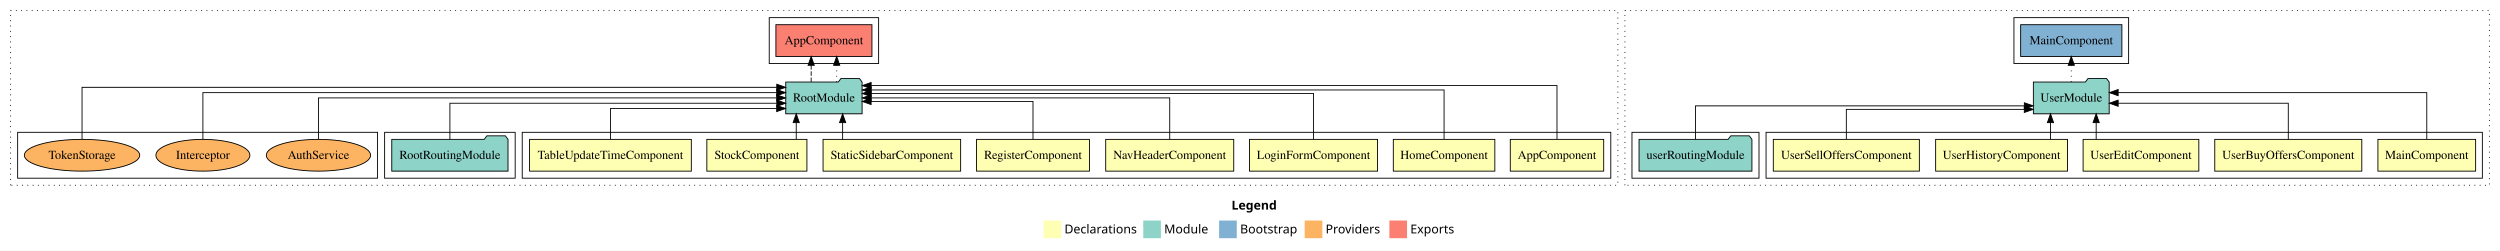
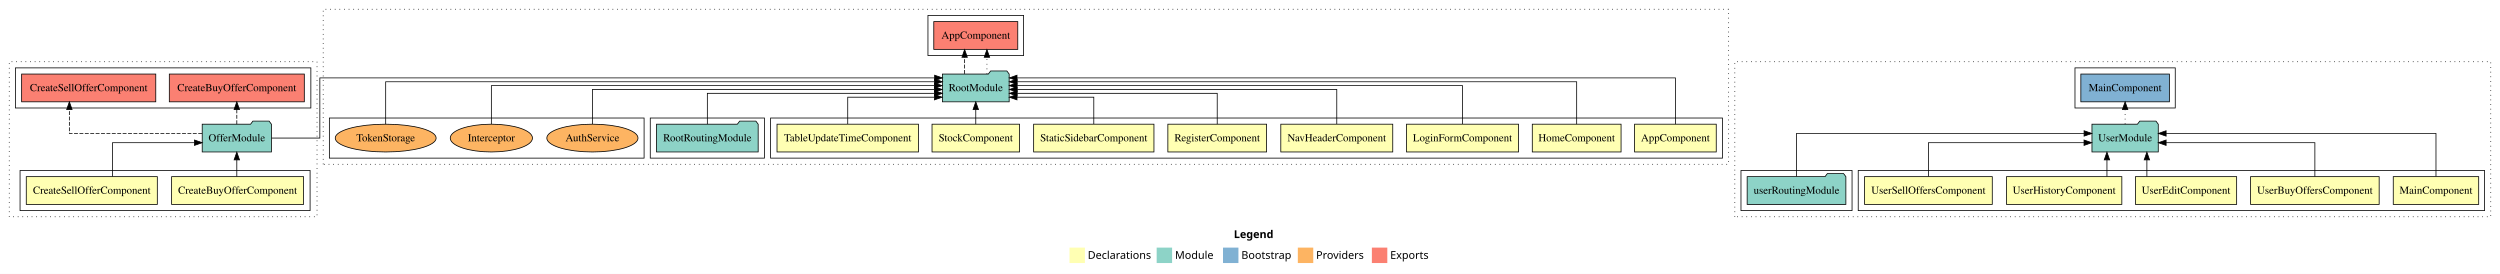
- <svg xmlns="http://www.w3.org/2000/svg" width="2834pt" height="284pt" viewBox="0.00 0.00 2834.00 284.00">
-   <g id="graph0" class="graph" transform="scale(1 1) rotate(0) translate(4 280)">
-     <polygon fill="#ffffff" stroke="transparent" points="-4,4 -4,-280 2830,-280 2830,4 -4,4" />
-     <text text-anchor="start" x="1392.009" y="-42.4" font-family="sans-serif" font-weight="bold" font-size="14.00" fill="#000000">Legend</text>
-     <polygon fill="#ffffb3" stroke="transparent" points="1179,-10 1179,-30 1199,-30 1199,-10 1179,-10" />
-     <text text-anchor="start" x="1202.629" y="-15.4" font-family="sans-serif" font-size="14.00" fill="#000000">  Declarations</text>
-     <polygon fill="#8dd3c7" stroke="transparent" points="1292,-10 1292,-30 1312,-30 1312,-10 1292,-10" />
-     <text text-anchor="start" x="1315.725" y="-15.4" font-family="sans-serif" font-size="14.00" fill="#000000">  Module</text>
-     <polygon fill="#80b1d3" stroke="transparent" points="1378,-10 1378,-30 1398,-30 1398,-10 1378,-10" />
-     <text text-anchor="start" x="1401.781" y="-15.4" font-family="sans-serif" font-size="14.00" fill="#000000">  Bootstrap</text>
-     <polygon fill="#fdb462" stroke="transparent" points="1475,-10 1475,-30 1495,-30 1495,-10 1475,-10" />
-     <text text-anchor="start" x="1498.673" y="-15.4" font-family="sans-serif" font-size="14.00" fill="#000000">  Providers</text>
-     <polygon fill="#fb8072" stroke="transparent" points="1571,-10 1571,-30 1591,-30 1591,-10 1571,-10" />
-     <text text-anchor="start" x="1594.726" y="-15.4" font-family="sans-serif" font-size="14.00" fill="#000000">  Exports</text>
+ <svg xmlns="http://www.w3.org/2000/svg" width="3241pt" height="355pt" viewBox="0.00 0.00 3241.00 355.00">
+   <g id="graph0" class="graph" transform="scale(1 1) rotate(0) translate(4 351)">
+     <polygon fill="#ffffff" stroke="transparent" points="-4,4 -4,-351 3237,-351 3237,4 -4,4" />
+     <text text-anchor="start" x="1595.509" y="-42.4" font-family="sans-serif" font-weight="bold" font-size="14.00" fill="#000000">Legend</text>
+     <polygon fill="#ffffb3" stroke="transparent" points="1382.5,-10 1382.5,-30 1402.5,-30 1402.5,-10 1382.5,-10" />
+     <text text-anchor="start" x="1406.129" y="-15.4" font-family="sans-serif" font-size="14.00" fill="#000000">  Declarations</text>
+     <polygon fill="#8dd3c7" stroke="transparent" points="1495.5,-10 1495.5,-30 1515.5,-30 1515.5,-10 1495.5,-10" />
+     <text text-anchor="start" x="1519.225" y="-15.4" font-family="sans-serif" font-size="14.00" fill="#000000">  Module</text>
+     <polygon fill="#80b1d3" stroke="transparent" points="1581.5,-10 1581.5,-30 1601.5,-30 1601.5,-10 1581.5,-10" />
+     <text text-anchor="start" x="1605.281" y="-15.4" font-family="sans-serif" font-size="14.00" fill="#000000">  Bootstrap</text>
+     <polygon fill="#fdb462" stroke="transparent" points="1678.5,-10 1678.5,-30 1698.5,-30 1698.5,-10 1678.5,-10" />
+     <text text-anchor="start" x="1702.173" y="-15.4" font-family="sans-serif" font-size="14.00" fill="#000000">  Providers</text>
+     <polygon fill="#fb8072" stroke="transparent" points="1774.5,-10 1774.5,-30 1794.5,-30 1794.5,-10 1774.5,-10" />
+     <text text-anchor="start" x="1798.226" y="-15.4" font-family="sans-serif" font-size="14.00" fill="#000000">  Exports</text>
    <g id="clust1" class="cluster">
-       <polygon fill="none" stroke="#000000" stroke-dasharray="1,5" points="8,-70 8,-268 1830,-268 1830,-70 8,-70" />
+       <polygon fill="none" stroke="#000000" stroke-dasharray="1,5" points="8,-70 8,-271 407,-271 407,-70 8,-70" />
    </g>
    <g id="clust2" class="cluster">
-       <polygon fill="none" stroke="#000000" points="588,-78 588,-130 1822,-130 1822,-78 588,-78" />
-     </g>
-     <g id="clust11" class="cluster">
-       <polygon fill="none" stroke="#000000" points="432,-78 432,-130 580,-130 580,-78 432,-78" />
-     </g>
-     <g id="clust12" class="cluster">
-       <polygon fill="none" stroke="#000000" points="868,-208 868,-260 992,-260 992,-208 868,-208" />
-     </g>
-     <g id="clust14" class="cluster">
-       <polygon fill="none" stroke="#000000" points="16,-78 16,-130 424,-130 424,-78 16,-78" />
-     </g>
-     <g id="clust21" class="cluster">
-       <polygon fill="none" stroke="#000000" stroke-dasharray="1,5" points="1838,-70 1838,-268 2818,-268 2818,-70 1838,-70" />
+       <polygon fill="none" stroke="#000000" points="22,-78 22,-130 398,-130 398,-78 22,-78" />
+     </g>
+     <g id="clust6" class="cluster">
+       <polygon fill="none" stroke="#000000" points="16,-211 16,-263 399,-263 399,-211 16,-211" />
+     </g>
+     <g id="clust9" class="cluster">
+       <polygon fill="none" stroke="#000000" stroke-dasharray="1,5" points="415,-138 415,-339 2237,-339 2237,-138 415,-138" />
+     </g>
+     <g id="clust10" class="cluster">
+       <polygon fill="none" stroke="#000000" points="995,-146 995,-198 2229,-198 2229,-146 995,-146" />
+     </g>
+     <g id="clust19" class="cluster">
+       <polygon fill="none" stroke="#000000" points="839,-146 839,-198 987,-198 987,-146 839,-146" />
+     </g>
+     <g id="clust20" class="cluster">
+       <polygon fill="none" stroke="#000000" points="1199,-279 1199,-331 1323,-331 1323,-279 1199,-279" />
    </g>
    <g id="clust22" class="cluster">
-       <polygon fill="none" stroke="#000000" points="1998,-78 1998,-130 2810,-130 2810,-78 1998,-78" />
-     </g>
-     <g id="clust28" class="cluster">
-       <polygon fill="none" stroke="#000000" points="1846,-78 1846,-130 1990,-130 1990,-78 1846,-78" />
+       <polygon fill="none" stroke="#000000" points="423,-146 423,-198 831,-198 831,-146 423,-146" />
+     </g>
+     <g id="clust29" class="cluster">
+       <polygon fill="none" stroke="#000000" stroke-dasharray="1,5" points="2245,-70 2245,-271 3225,-271 3225,-70 2245,-70" />
    </g>
    <g id="clust30" class="cluster">
-       <polygon fill="none" stroke="#000000" points="2279,-208 2279,-260 2409,-260 2409,-208 2279,-208" />
+       <polygon fill="none" stroke="#000000" points="2405,-78 2405,-130 3217,-130 3217,-78 2405,-78" />
+     </g>
+     <g id="clust36" class="cluster">
+       <polygon fill="none" stroke="#000000" points="2253,-78 2253,-130 2397,-130 2397,-78 2253,-78" />
+     </g>
+     <g id="clust38" class="cluster">
+       <polygon fill="none" stroke="#000000" points="2686,-211 2686,-263 2816,-263 2816,-211 2686,-211" />
    </g>
    <g id="node1" class="node">
-       <polygon fill="#ffffb3" stroke="#000000" points="1813.94,-122 1708.06,-122 1708.06,-86 1813.94,-86 1813.94,-122" />
-       <text text-anchor="middle" x="1761" y="-99.8" font-family="Times,serif" font-size="14.00" fill="#000000">AppComponent</text>
+       <polygon fill="#ffffb3" stroke="#000000" points="389.504,-122 218.496,-122 218.496,-86 389.504,-86 389.504,-122" />
+       <text text-anchor="middle" x="304" y="-99.8" font-family="Times,serif" font-size="14.00" fill="#000000">CreateBuyOfferComponent</text>
+     </g>
+     <g id="node3" class="node">
+       <polygon fill="#8dd3c7" stroke="#000000" points="347.853,-190 344.853,-194 323.853,-194 320.853,-190 258.147,-190 258.147,-154 347.853,-154 347.853,-190" />
+       <text text-anchor="middle" x="303" y="-167.8" font-family="Times,serif" font-size="14.00" fill="#000000">OfferModule</text>
+     </g>
+     <g id="edge1" class="edge">
+       <path fill="none" stroke="#000000" d="M303,-122.223C303,-122.223 303,-143.727 303,-143.727" />
+       <polygon fill="#000000" stroke="#000000" points="299.5,-143.727 303,-153.727 306.5,-143.727 299.5,-143.727" />
+     </g>
+     <g id="node2" class="node">
+       <polygon fill="#ffffb3" stroke="#000000" points="199.945,-122 30.055,-122 30.055,-86 199.945,-86 199.945,-122" />
+       <text text-anchor="middle" x="115" y="-99.8" font-family="Times,serif" font-size="14.00" fill="#000000">CreateSellOfferComponent</text>
+     </g>
+     <g id="edge2" class="edge">
+       <path fill="none" stroke="#000000" d="M141.824,-122.267C141.824,-140.555 141.824,-166 141.824,-166 141.824,-166 248.104,-166 248.104,-166" />
+       <polygon fill="#000000" stroke="#000000" points="248.104,-169.5 258.104,-166 248.103,-162.5 248.104,-169.5" />
+     </g>
+     <g id="node4" class="node">
+       <polygon fill="#fb8072" stroke="#000000" points="390.504,-255 215.496,-255 215.496,-219 390.504,-219 390.504,-255" />
+       <text text-anchor="middle" x="303" y="-232.8" font-family="Times,serif" font-size="14.00" fill="#000000">CreateBuyOfferComponent </text>
+     </g>
+     <g id="edge3" class="edge">
+       <path fill="none" stroke="#000000" stroke-dasharray="5,2" d="M303,-190.106C303,-190.106 303,-208.991 303,-208.991" />
+       <polygon fill="#000000" stroke="#000000" points="299.5,-208.991 303,-218.991 306.5,-208.991 299.5,-208.991" />
+     </g>
+     <g id="node5" class="node">
+       <polygon fill="#fb8072" stroke="#000000" points="197.946,-255 24.054,-255 24.054,-219 197.946,-219 197.946,-255" />
+       <text text-anchor="middle" x="111" y="-232.8" font-family="Times,serif" font-size="14.00" fill="#000000">CreateSellOfferComponent </text>
+     </g>
+     <g id="edge4" class="edge">
+       <path fill="none" stroke="#000000" stroke-dasharray="5,2" d="M258.022,-178C194.44,-178 85.926,-178 85.926,-178 85.926,-178 85.926,-208.977 85.926,-208.977" />
+       <polygon fill="#000000" stroke="#000000" points="82.426,-208.977 85.926,-218.977 89.426,-208.977 82.426,-208.977" />
+     </g>
+     <g id="node14" class="node">
+       <polygon fill="#8dd3c7" stroke="#000000" points="1304.277,-255 1301.277,-259 1280.277,-259 1277.277,-255 1217.723,-255 1217.723,-219 1304.277,-219 1304.277,-255" />
+       <text text-anchor="middle" x="1261" y="-232.8" font-family="Times,serif" font-size="14.00" fill="#000000">RootModule</text>
+     </g>
+     <g id="edge13" class="edge">
+       <path fill="none" stroke="#000000" d="M348.029,-172C377.527,-172 410.648,-172 410.648,-172 410.648,-172 410.648,-250 410.648,-250 410.648,-250 1207.662,-250 1207.662,-250" />
+       <polygon fill="#000000" stroke="#000000" points="1207.662,-253.5 1217.662,-250 1207.662,-246.5 1207.662,-253.5" />
+     </g>
+     <g id="node6" class="node">
+       <polygon fill="#ffffb3" stroke="#000000" points="2220.94,-190 2115.06,-190 2115.06,-154 2220.94,-154 2220.94,-190" />
+       <text text-anchor="middle" x="2168" y="-167.8" font-family="Times,serif" font-size="14.00" fill="#000000">AppComponent</text>
+     </g>
+     <g id="edge5" class="edge">
+       <path fill="none" stroke="#000000" d="M2168,-190.091C2168,-213.133 2168,-250 2168,-250 2168,-250 1314.441,-250 1314.441,-250" />
+       <polygon fill="#000000" stroke="#000000" points="1314.441,-246.5 1304.441,-250 1314.441,-253.5 1314.441,-246.5" />
+     </g>
+     <g id="node7" class="node">
+       <polygon fill="#ffffb3" stroke="#000000" points="2097.545,-190 1982.455,-190 1982.455,-154 2097.545,-154 2097.545,-190" />
+       <text text-anchor="middle" x="2040" y="-167.8" font-family="Times,serif" font-size="14.00" fill="#000000">HomeComponent</text>
+     </g>
+     <g id="edge6" class="edge">
+       <path fill="none" stroke="#000000" d="M2040,-190.045C2040,-211.662 2040,-245 2040,-245 2040,-245 1314.552,-245 1314.552,-245" />
+       <polygon fill="#000000" stroke="#000000" points="1314.552,-241.5 1304.552,-245 1314.552,-248.5 1314.552,-241.5" />
+     </g>
+     <g id="node8" class="node">
+       <polygon fill="#ffffb3" stroke="#000000" points="1964.609,-190 1819.391,-190 1819.391,-154 1964.609,-154 1964.609,-190" />
+       <text text-anchor="middle" x="1892" y="-167.8" font-family="Times,serif" font-size="14.00" fill="#000000">LoginFormComponent</text>
+     </g>
+     <g id="edge7" class="edge">
+       <path fill="none" stroke="#000000" d="M1892,-190.223C1892,-210.365 1892,-240 1892,-240 1892,-240 1314.371,-240 1314.371,-240" />
+       <polygon fill="#000000" stroke="#000000" points="1314.371,-236.5 1304.371,-240 1314.371,-243.5 1314.371,-236.5" />
    </g>
    <g id="node9" class="node">
-       <polygon fill="#8dd3c7" stroke="#000000" points="973.277,-187 970.277,-191 949.277,-191 946.277,-187 886.723,-187 886.723,-151 973.277,-151 973.277,-187" />
-       <text text-anchor="middle" x="930" y="-164.8" font-family="Times,serif" font-size="14.00" fill="#000000">RootModule</text>
-     </g>
-     <g id="edge1" class="edge">
-       <path fill="none" stroke="#000000" d="M1761,-122.323C1761,-145.66 1761,-183 1761,-183 1761,-183 983.508,-183 983.508,-183" />
-       <polygon fill="#000000" stroke="#000000" points="983.508,-179.5 973.508,-183 983.508,-186.5 983.508,-179.5" />
-     </g>
-     <g id="node2" class="node">
-       <polygon fill="#ffffb3" stroke="#000000" points="1690.545,-122 1575.455,-122 1575.455,-86 1690.545,-86 1690.545,-122" />
-       <text text-anchor="middle" x="1633" y="-99.8" font-family="Times,serif" font-size="14.00" fill="#000000">HomeComponent</text>
-     </g>
-     <g id="edge2" class="edge">
-       <path fill="none" stroke="#000000" d="M1633,-122.292C1633,-144.206 1633,-178 1633,-178 1633,-178 983.445,-178 983.445,-178" />
-       <polygon fill="#000000" stroke="#000000" points="983.445,-174.5 973.445,-178 983.445,-181.5 983.445,-174.5" />
-     </g>
-     <g id="node3" class="node">
-       <polygon fill="#ffffb3" stroke="#000000" points="1557.609,-122 1412.391,-122 1412.391,-86 1557.609,-86 1557.609,-122" />
-       <text text-anchor="middle" x="1485" y="-99.8" font-family="Times,serif" font-size="14.00" fill="#000000">LoginFormComponent</text>
-     </g>
-     <g id="edge3" class="edge">
-       <path fill="none" stroke="#000000" d="M1485,-122.027C1485,-142.767 1485,-174 1485,-174 1485,-174 983.55,-174 983.55,-174" />
-       <polygon fill="#000000" stroke="#000000" points="983.55,-170.5 973.55,-174 983.55,-177.5 983.55,-170.5" />
-     </g>
-     <g id="node4" class="node">
-       <polygon fill="#ffffb3" stroke="#000000" points="1394.565,-122 1249.435,-122 1249.435,-86 1394.565,-86 1394.565,-122" />
-       <text text-anchor="middle" x="1322" y="-99.8" font-family="Times,serif" font-size="14.00" fill="#000000">NavHeaderComponent</text>
-     </g>
-     <g id="edge4" class="edge">
-       <path fill="none" stroke="#000000" d="M1322,-122.106C1322,-141.339 1322,-169 1322,-169 1322,-169 983.449,-169 983.449,-169" />
-       <polygon fill="#000000" stroke="#000000" points="983.449,-165.5 973.449,-169 983.449,-172.5 983.449,-165.5" />
-     </g>
-     <g id="node5" class="node">
-       <polygon fill="#ffffb3" stroke="#000000" points="1230.985,-122 1103.015,-122 1103.015,-86 1230.985,-86 1230.985,-122" />
-       <text text-anchor="middle" x="1167" y="-99.8" font-family="Times,serif" font-size="14.00" fill="#000000">RegisterComponent</text>
-     </g>
-     <g id="edge5" class="edge">
-       <path fill="none" stroke="#000000" d="M1167,-122.302C1167,-140.27 1167,-165 1167,-165 1167,-165 983.47,-165 983.47,-165" />
-       <polygon fill="#000000" stroke="#000000" points="983.47,-161.5 973.47,-165 983.469,-168.5 983.47,-161.5" />
-     </g>
-     <g id="node6" class="node">
-       <polygon fill="#ffffb3" stroke="#000000" points="1084.979,-122 929.021,-122 929.021,-86 1084.979,-86 1084.979,-122" />
-       <text text-anchor="middle" x="1007" y="-99.8" font-family="Times,serif" font-size="14.00" fill="#000000">StaticSidebarComponent</text>
-     </g>
-     <g id="edge6" class="edge">
-       <path fill="none" stroke="#000000" d="M951.199,-122.106C951.199,-122.106 951.199,-140.991 951.199,-140.991" />
-       <polygon fill="#000000" stroke="#000000" points="947.7,-140.991 951.199,-150.991 954.7,-140.991 947.7,-140.991" />
-     </g>
-     <g id="node7" class="node">
-       <polygon fill="#ffffb3" stroke="#000000" points="910.72,-122 797.28,-122 797.28,-86 910.72,-86 910.72,-122" />
-       <text text-anchor="middle" x="854" y="-99.8" font-family="Times,serif" font-size="14.00" fill="#000000">StockComponent</text>
-     </g>
-     <g id="edge7" class="edge">
-       <path fill="none" stroke="#000000" d="M898.611,-122.106C898.611,-122.106 898.611,-140.991 898.611,-140.991" />
-       <polygon fill="#000000" stroke="#000000" points="895.111,-140.991 898.611,-150.991 902.111,-140.991 895.111,-140.991" />
-     </g>
-     <g id="node8" class="node">
-       <polygon fill="#ffffb3" stroke="#000000" points="779.68,-122 596.32,-122 596.32,-86 779.68,-86 779.68,-122" />
-       <text text-anchor="middle" x="688" y="-99.8" font-family="Times,serif" font-size="14.00" fill="#000000">TableUpdateTimeComponent</text>
+       <polygon fill="#ffffb3" stroke="#000000" points="1801.565,-190 1656.435,-190 1656.435,-154 1801.565,-154 1801.565,-190" />
+       <text text-anchor="middle" x="1729" y="-167.8" font-family="Times,serif" font-size="14.00" fill="#000000">NavHeaderComponent</text>
    </g>
    <g id="edge8" class="edge">
-       <path fill="none" stroke="#000000" d="M688,-122.24C688,-137.571 688,-157 688,-157 688,-157 876.456,-157 876.456,-157" />
-       <polygon fill="#000000" stroke="#000000" points="876.456,-160.5 886.456,-157 876.456,-153.5 876.456,-160.5" />
+       <path fill="none" stroke="#000000" d="M1729,-190.222C1729,-208.828 1729,-235 1729,-235 1729,-235 1314.608,-235 1314.608,-235" />
+       <polygon fill="#000000" stroke="#000000" points="1314.608,-231.5 1304.608,-235 1314.608,-238.5 1314.608,-231.5" />
+     </g>
+     <g id="node10" class="node">
+       <polygon fill="#ffffb3" stroke="#000000" points="1637.985,-190 1510.015,-190 1510.015,-154 1637.985,-154 1637.985,-190" />
+       <text text-anchor="middle" x="1574" y="-167.8" font-family="Times,serif" font-size="14.00" fill="#000000">RegisterComponent</text>
+     </g>
+     <g id="edge9" class="edge">
+       <path fill="none" stroke="#000000" d="M1574,-190.034C1574,-207.06 1574,-230 1574,-230 1574,-230 1314.521,-230 1314.521,-230" />
+       <polygon fill="#000000" stroke="#000000" points="1314.521,-226.5 1304.521,-230 1314.521,-233.5 1314.521,-226.5" />
    </g>
    <g id="node11" class="node">
-       <polygon fill="#fb8072" stroke="#000000" points="984.439,-252 875.561,-252 875.561,-216 984.439,-216 984.439,-252" />
-       <text text-anchor="middle" x="930" y="-229.8" font-family="Times,serif" font-size="14.00" fill="#000000">AppComponent </text>
+       <polygon fill="#ffffb3" stroke="#000000" points="1491.979,-190 1336.021,-190 1336.021,-154 1491.979,-154 1491.979,-190" />
+       <text text-anchor="middle" x="1414" y="-167.8" font-family="Times,serif" font-size="14.00" fill="#000000">StaticSidebarComponent</text>
    </g>
    <g id="edge10" class="edge">
-       <path fill="none" stroke="#000000" stroke-dasharray="5,2" d="M915.537,-187.106C915.537,-187.106 915.537,-205.991 915.537,-205.991" />
-       <polygon fill="#000000" stroke="#000000" points="912.037,-205.991 915.537,-215.991 919.037,-205.991 912.037,-205.991" />
+       <path fill="none" stroke="#000000" d="M1414,-190.24C1414,-205.571 1414,-225 1414,-225 1414,-225 1314.434,-225 1314.434,-225" />
+       <polygon fill="#000000" stroke="#000000" points="1314.434,-221.5 1304.434,-225 1314.434,-228.5 1314.434,-221.5" />
+     </g>
+     <g id="node12" class="node">
+       <polygon fill="#ffffb3" stroke="#000000" points="1317.72,-190 1204.28,-190 1204.28,-154 1317.72,-154 1317.72,-190" />
+       <text text-anchor="middle" x="1261" y="-167.8" font-family="Times,serif" font-size="14.00" fill="#000000">StockComponent</text>
    </g>
    <g id="edge11" class="edge">
-       <path fill="none" stroke="#000000" stroke-dasharray="1,5" d="M944.463,-187.106C944.463,-187.106 944.463,-205.991 944.463,-205.991" />
-       <polygon fill="#000000" stroke="#000000" points="940.963,-205.991 944.463,-215.991 947.963,-205.991 940.963,-205.991" />
-     </g>
-     <g id="node10" class="node">
-       <polygon fill="#8dd3c7" stroke="#000000" points="571.895,-122 568.895,-126 547.895,-126 544.895,-122 440.105,-122 440.105,-86 571.895,-86 571.895,-122" />
-       <text text-anchor="middle" x="506" y="-99.8" font-family="Times,serif" font-size="14.00" fill="#000000">RootRoutingModule</text>
-     </g>
-     <g id="edge9" class="edge">
-       <path fill="none" stroke="#000000" d="M506,-122.022C506,-139.373 506,-163 506,-163 506,-163 876.617,-163 876.617,-163" />
-       <polygon fill="#000000" stroke="#000000" points="876.617,-166.5 886.617,-163 876.617,-159.5 876.617,-166.5" />
-     </g>
-     <g id="node12" class="node">
-       <ellipse fill="#fdb462" stroke="#000000" cx="357" cy="-104" rx="59.108" ry="18" />
-       <text text-anchor="middle" x="357" y="-99.8" font-family="Times,serif" font-size="14.00" fill="#000000">AuthService</text>
+       <path fill="none" stroke="#000000" d="M1261,-190.106C1261,-190.106 1261,-208.991 1261,-208.991" />
+       <polygon fill="#000000" stroke="#000000" points="1257.5,-208.991 1261,-218.991 1264.5,-208.991 1257.5,-208.991" />
+     </g>
+     <g id="node13" class="node">
+       <polygon fill="#ffffb3" stroke="#000000" points="1186.68,-190 1003.32,-190 1003.32,-154 1186.68,-154 1186.68,-190" />
+       <text text-anchor="middle" x="1095" y="-167.8" font-family="Times,serif" font-size="14.00" fill="#000000">TableUpdateTimeComponent</text>
    </g>
    <g id="edge12" class="edge">
-       <path fill="none" stroke="#000000" d="M357,-122.106C357,-141.339 357,-169 357,-169 357,-169 876.462,-169 876.462,-169" />
-       <polygon fill="#000000" stroke="#000000" points="876.462,-172.5 886.462,-169 876.462,-165.5 876.462,-172.5" />
-     </g>
-     <g id="node13" class="node">
-       <ellipse fill="#fdb462" stroke="#000000" cx="226" cy="-104" rx="53.288" ry="18" />
-       <text text-anchor="middle" x="226" y="-99.8" font-family="Times,serif" font-size="14.00" fill="#000000">Interceptor</text>
-     </g>
-     <g id="edge13" class="edge">
-       <path fill="none" stroke="#000000" d="M226,-122.284C226,-143.321 226,-175 226,-175 226,-175 876.493,-175 876.493,-175" />
-       <polygon fill="#000000" stroke="#000000" points="876.493,-178.5 886.493,-175 876.493,-171.5 876.493,-178.5" />
-     </g>
-     <g id="node14" class="node">
-       <ellipse fill="#fdb462" stroke="#000000" cx="89" cy="-104" rx="65.411" ry="18" />
-       <text text-anchor="middle" x="89" y="-99.8" font-family="Times,serif" font-size="14.00" fill="#000000">TokenStorage</text>
+       <path fill="none" stroke="#000000" d="M1095,-190.24C1095,-205.571 1095,-225 1095,-225 1095,-225 1207.386,-225 1207.386,-225" />
+       <polygon fill="#000000" stroke="#000000" points="1207.386,-228.5 1217.386,-225 1207.385,-221.5 1207.386,-228.5" />
+     </g>
+     <g id="node16" class="node">
+       <polygon fill="#fb8072" stroke="#000000" points="1315.439,-323 1206.561,-323 1206.561,-287 1315.439,-287 1315.439,-323" />
+       <text text-anchor="middle" x="1261" y="-300.8" font-family="Times,serif" font-size="14.00" fill="#000000">AppComponent </text>
+     </g>
+     <g id="edge15" class="edge">
+       <path fill="none" stroke="#000000" stroke-dasharray="5,2" d="M1246.537,-255.223C1246.537,-255.223 1246.537,-276.727 1246.537,-276.727" />
+       <polygon fill="#000000" stroke="#000000" points="1243.037,-276.727 1246.537,-286.727 1250.037,-276.727 1243.037,-276.727" />
+     </g>
+     <g id="edge16" class="edge">
+       <path fill="none" stroke="#000000" stroke-dasharray="1,5" d="M1275.463,-255.223C1275.463,-255.223 1275.463,-276.727 1275.463,-276.727" />
+       <polygon fill="#000000" stroke="#000000" points="1271.963,-276.727 1275.463,-286.727 1278.963,-276.727 1271.963,-276.727" />
+     </g>
+     <g id="node15" class="node">
+       <polygon fill="#8dd3c7" stroke="#000000" points="978.895,-190 975.895,-194 954.895,-194 951.895,-190 847.105,-190 847.105,-154 978.895,-154 978.895,-190" />
+       <text text-anchor="middle" x="913" y="-167.8" font-family="Times,serif" font-size="14.00" fill="#000000">RootRoutingModule</text>
    </g>
    <g id="edge14" class="edge">
-       <path fill="none" stroke="#000000" d="M89,-122.248C89,-145.018 89,-181 89,-181 89,-181 876.555,-181 876.555,-181" />
-       <polygon fill="#000000" stroke="#000000" points="876.555,-184.5 886.555,-181 876.555,-177.5 876.555,-184.5" />
-     </g>
-     <g id="node15" class="node">
-       <polygon fill="#ffffb3" stroke="#000000" points="2802.382,-122 2691.618,-122 2691.618,-86 2802.382,-86 2802.382,-122" />
-       <text text-anchor="middle" x="2747" y="-99.8" font-family="Times,serif" font-size="14.00" fill="#000000">MainComponent</text>
+       <path fill="none" stroke="#000000" d="M913,-190.034C913,-207.06 913,-230 913,-230 913,-230 1207.629,-230 1207.629,-230" />
+       <polygon fill="#000000" stroke="#000000" points="1207.629,-233.5 1217.629,-230 1207.629,-226.5 1207.629,-233.5" />
+     </g>
+     <g id="node17" class="node">
+       <ellipse fill="#fdb462" stroke="#000000" cx="764" cy="-172" rx="59.108" ry="18" />
+       <text text-anchor="middle" x="764" y="-167.8" font-family="Times,serif" font-size="14.00" fill="#000000">AuthService</text>
+     </g>
+     <g id="edge17" class="edge">
+       <path fill="none" stroke="#000000" d="M764,-190.222C764,-208.828 764,-235 764,-235 764,-235 1207.33,-235 1207.33,-235" />
+       <polygon fill="#000000" stroke="#000000" points="1207.33,-238.5 1217.33,-235 1207.33,-231.5 1207.33,-238.5" />
+     </g>
+     <g id="node18" class="node">
+       <ellipse fill="#fdb462" stroke="#000000" cx="633" cy="-172" rx="53.288" ry="18" />
+       <text text-anchor="middle" x="633" y="-167.8" font-family="Times,serif" font-size="14.00" fill="#000000">Interceptor</text>
+     </g>
+     <g id="edge18" class="edge">
+       <path fill="none" stroke="#000000" d="M633,-190.223C633,-210.365 633,-240 633,-240 633,-240 1207.339,-240 1207.339,-240" />
+       <polygon fill="#000000" stroke="#000000" points="1207.339,-243.5 1217.339,-240 1207.339,-236.5 1207.339,-243.5" />
+     </g>
+     <g id="node19" class="node">
+       <ellipse fill="#fdb462" stroke="#000000" cx="496" cy="-172" rx="65.411" ry="18" />
+       <text text-anchor="middle" x="496" y="-167.8" font-family="Times,serif" font-size="14.00" fill="#000000">TokenStorage</text>
+     </g>
+     <g id="edge19" class="edge">
+       <path fill="none" stroke="#000000" d="M496,-190.045C496,-211.662 496,-245 496,-245 496,-245 1207.678,-245 1207.678,-245" />
+       <polygon fill="#000000" stroke="#000000" points="1207.678,-248.5 1217.678,-245 1207.678,-241.5 1207.678,-248.5" />
    </g>
    <g id="node20" class="node">
-       <polygon fill="#8dd3c7" stroke="#000000" points="2386.976,-187 2383.976,-191 2362.976,-191 2359.976,-187 2301.024,-187 2301.024,-151 2386.976,-151 2386.976,-187" />
-       <text text-anchor="middle" x="2344" y="-164.8" font-family="Times,serif" font-size="14.00" fill="#000000">UserModule</text>
-     </g>
-     <g id="edge15" class="edge">
-       <path fill="none" stroke="#000000" d="M2747,-122.284C2747,-143.321 2747,-175 2747,-175 2747,-175 2397.128,-175 2397.128,-175" />
-       <polygon fill="#000000" stroke="#000000" points="2397.128,-171.5 2387.128,-175 2397.128,-178.5 2397.128,-171.5" />
-     </g>
-     <g id="node16" class="node">
-       <polygon fill="#ffffb3" stroke="#000000" points="2673.343,-122 2506.657,-122 2506.657,-86 2673.343,-86 2673.343,-122" />
-       <text text-anchor="middle" x="2590" y="-99.8" font-family="Times,serif" font-size="14.00" fill="#000000">UserBuyOffersComponent</text>
-     </g>
-     <g id="edge16" class="edge">
-       <path fill="none" stroke="#000000" d="M2590,-122.022C2590,-139.373 2590,-163 2590,-163 2590,-163 2397.131,-163 2397.131,-163" />
-       <polygon fill="#000000" stroke="#000000" points="2397.131,-159.5 2387.131,-163 2397.131,-166.5 2397.131,-159.5" />
-     </g>
-     <g id="node17" class="node">
-       <polygon fill="#ffffb3" stroke="#000000" points="2488.593,-122 2357.407,-122 2357.407,-86 2488.593,-86 2488.593,-122" />
-       <text text-anchor="middle" x="2423" y="-99.8" font-family="Times,serif" font-size="14.00" fill="#000000">UserEditComponent</text>
-     </g>
-     <g id="edge17" class="edge">
-       <path fill="none" stroke="#000000" d="M2372.221,-122.106C2372.221,-122.106 2372.221,-140.991 2372.221,-140.991" />
-       <polygon fill="#000000" stroke="#000000" points="2368.721,-140.991 2372.221,-150.991 2375.721,-140.991 2368.721,-140.991" />
-     </g>
-     <g id="node18" class="node">
-       <polygon fill="#ffffb3" stroke="#000000" points="2339.752,-122 2190.248,-122 2190.248,-86 2339.752,-86 2339.752,-122" />
-       <text text-anchor="middle" x="2265" y="-99.8" font-family="Times,serif" font-size="14.00" fill="#000000">UserHistoryComponent</text>
-     </g>
-     <g id="edge18" class="edge">
-       <path fill="none" stroke="#000000" d="M2320.444,-122.106C2320.444,-122.106 2320.444,-140.991 2320.444,-140.991" />
-       <polygon fill="#000000" stroke="#000000" points="2316.944,-140.991 2320.444,-150.991 2323.944,-140.991 2316.944,-140.991" />
-     </g>
-     <g id="node19" class="node">
-       <polygon fill="#ffffb3" stroke="#000000" points="2171.785,-122 2006.215,-122 2006.215,-86 2171.785,-86 2171.785,-122" />
-       <text text-anchor="middle" x="2089" y="-99.8" font-family="Times,serif" font-size="14.00" fill="#000000">UserSellOffersComponent</text>
-     </g>
-     <g id="edge19" class="edge">
-       <path fill="none" stroke="#000000" d="M2089,-122.187C2089,-137.182 2089,-156 2089,-156 2089,-156 2290.743,-156 2290.743,-156" />
-       <polygon fill="#000000" stroke="#000000" points="2290.743,-159.5 2300.743,-156 2290.743,-152.5 2290.743,-159.5" />
+       <polygon fill="#ffffb3" stroke="#000000" points="3209.382,-122 3098.618,-122 3098.618,-86 3209.382,-86 3209.382,-122" />
+       <text text-anchor="middle" x="3154" y="-99.8" font-family="Times,serif" font-size="14.00" fill="#000000">MainComponent</text>
+     </g>
+     <g id="node25" class="node">
+       <polygon fill="#8dd3c7" stroke="#000000" points="2793.976,-190 2790.976,-194 2769.976,-194 2766.976,-190 2708.024,-190 2708.024,-154 2793.976,-154 2793.976,-190" />
+       <text text-anchor="middle" x="2751" y="-167.8" font-family="Times,serif" font-size="14.00" fill="#000000">UserModule</text>
+     </g>
+     <g id="edge20" class="edge">
+       <path fill="none" stroke="#000000" d="M3154,-122.292C3154,-144.206 3154,-178 3154,-178 3154,-178 2804.128,-178 2804.128,-178" />
+       <polygon fill="#000000" stroke="#000000" points="2804.128,-174.5 2794.128,-178 2804.128,-181.5 2804.128,-174.5" />
+     </g>
+     <g id="node21" class="node">
+       <polygon fill="#ffffb3" stroke="#000000" points="3080.343,-122 2913.657,-122 2913.657,-86 3080.343,-86 3080.343,-122" />
+       <text text-anchor="middle" x="2997" y="-99.8" font-family="Times,serif" font-size="14.00" fill="#000000">UserBuyOffersComponent</text>
+     </g>
+     <g id="edge21" class="edge">
+       <path fill="none" stroke="#000000" d="M2997,-122.267C2997,-140.555 2997,-166 2997,-166 2997,-166 2804.131,-166 2804.131,-166" />
+       <polygon fill="#000000" stroke="#000000" points="2804.131,-162.5 2794.131,-166 2804.131,-169.5 2804.131,-162.5" />
    </g>
    <g id="node22" class="node">
-       <polygon fill="#80b1d3" stroke="#000000" points="2401.383,-252 2286.617,-252 2286.617,-216 2401.383,-216 2401.383,-252" />
-       <text text-anchor="middle" x="2344" y="-229.8" font-family="Times,serif" font-size="14.00" fill="#000000">MainComponent </text>
-     </g>
-     <g id="edge21" class="edge">
-       <path fill="none" stroke="#000000" stroke-dasharray="1,5" d="M2344,-187.106C2344,-187.106 2344,-205.991 2344,-205.991" />
-       <polygon fill="#000000" stroke="#000000" points="2340.5,-205.991 2344,-215.991 2347.5,-205.991 2340.5,-205.991" />
-     </g>
-     <g id="node21" class="node">
-       <polygon fill="#8dd3c7" stroke="#000000" points="1981.987,-122 1978.987,-126 1957.987,-126 1954.987,-122 1854.013,-122 1854.013,-86 1981.987,-86 1981.987,-122" />
-       <text text-anchor="middle" x="1918" y="-99.8" font-family="Times,serif" font-size="14.00" fill="#000000">userRoutingModule</text>
-     </g>
-     <g id="edge20" class="edge">
-       <path fill="none" stroke="#000000" d="M1918,-122.027C1918,-138.398 1918,-160 1918,-160 1918,-160 2290.809,-160 2290.809,-160" />
-       <polygon fill="#000000" stroke="#000000" points="2290.809,-163.5 2300.809,-160 2290.809,-156.5 2290.809,-163.5" />
+       <polygon fill="#ffffb3" stroke="#000000" points="2895.593,-122 2764.407,-122 2764.407,-86 2895.593,-86 2895.593,-122" />
+       <text text-anchor="middle" x="2830" y="-99.8" font-family="Times,serif" font-size="14.00" fill="#000000">UserEditComponent</text>
+     </g>
+     <g id="edge22" class="edge">
+       <path fill="none" stroke="#000000" d="M2779.221,-122.223C2779.221,-122.223 2779.221,-143.727 2779.221,-143.727" />
+       <polygon fill="#000000" stroke="#000000" points="2775.721,-143.727 2779.221,-153.727 2782.721,-143.727 2775.721,-143.727" />
+     </g>
+     <g id="node23" class="node">
+       <polygon fill="#ffffb3" stroke="#000000" points="2746.752,-122 2597.248,-122 2597.248,-86 2746.752,-86 2746.752,-122" />
+       <text text-anchor="middle" x="2672" y="-99.8" font-family="Times,serif" font-size="14.00" fill="#000000">UserHistoryComponent</text>
+     </g>
+     <g id="edge23" class="edge">
+       <path fill="none" stroke="#000000" d="M2727.444,-122.223C2727.444,-122.223 2727.444,-143.727 2727.444,-143.727" />
+       <polygon fill="#000000" stroke="#000000" points="2723.944,-143.727 2727.444,-153.727 2730.944,-143.727 2723.944,-143.727" />
+     </g>
+     <g id="node24" class="node">
+       <polygon fill="#ffffb3" stroke="#000000" points="2578.785,-122 2413.215,-122 2413.215,-86 2578.785,-86 2578.785,-122" />
+       <text text-anchor="middle" x="2496" y="-99.8" font-family="Times,serif" font-size="14.00" fill="#000000">UserSellOffersComponent</text>
+     </g>
+     <g id="edge24" class="edge">
+       <path fill="none" stroke="#000000" d="M2496,-122.267C2496,-140.555 2496,-166 2496,-166 2496,-166 2697.743,-166 2697.743,-166" />
+       <polygon fill="#000000" stroke="#000000" points="2697.743,-169.5 2707.743,-166 2697.743,-162.5 2697.743,-169.5" />
+     </g>
+     <g id="node27" class="node">
+       <polygon fill="#80b1d3" stroke="#000000" points="2808.383,-255 2693.617,-255 2693.617,-219 2808.383,-219 2808.383,-255" />
+       <text text-anchor="middle" x="2751" y="-232.8" font-family="Times,serif" font-size="14.00" fill="#000000">MainComponent </text>
+     </g>
+     <g id="edge26" class="edge">
+       <path fill="none" stroke="#000000" stroke-dasharray="1,5" d="M2751,-190.106C2751,-190.106 2751,-208.991 2751,-208.991" />
+       <polygon fill="#000000" stroke="#000000" points="2747.5,-208.991 2751,-218.991 2754.5,-208.991 2747.5,-208.991" />
+     </g>
+     <g id="node26" class="node">
+       <polygon fill="#8dd3c7" stroke="#000000" points="2388.987,-122 2385.987,-126 2364.987,-126 2361.987,-122 2261.013,-122 2261.013,-86 2388.987,-86 2388.987,-122" />
+       <text text-anchor="middle" x="2325" y="-99.8" font-family="Times,serif" font-size="14.00" fill="#000000">userRoutingModule</text>
+     </g>
+     <g id="edge25" class="edge">
+       <path fill="none" stroke="#000000" d="M2325,-122.292C2325,-144.206 2325,-178 2325,-178 2325,-178 2697.809,-178 2697.809,-178" />
+       <polygon fill="#000000" stroke="#000000" points="2697.809,-181.5 2707.809,-178 2697.809,-174.5 2697.809,-181.5" />
    </g>
  </g>
</svg>
